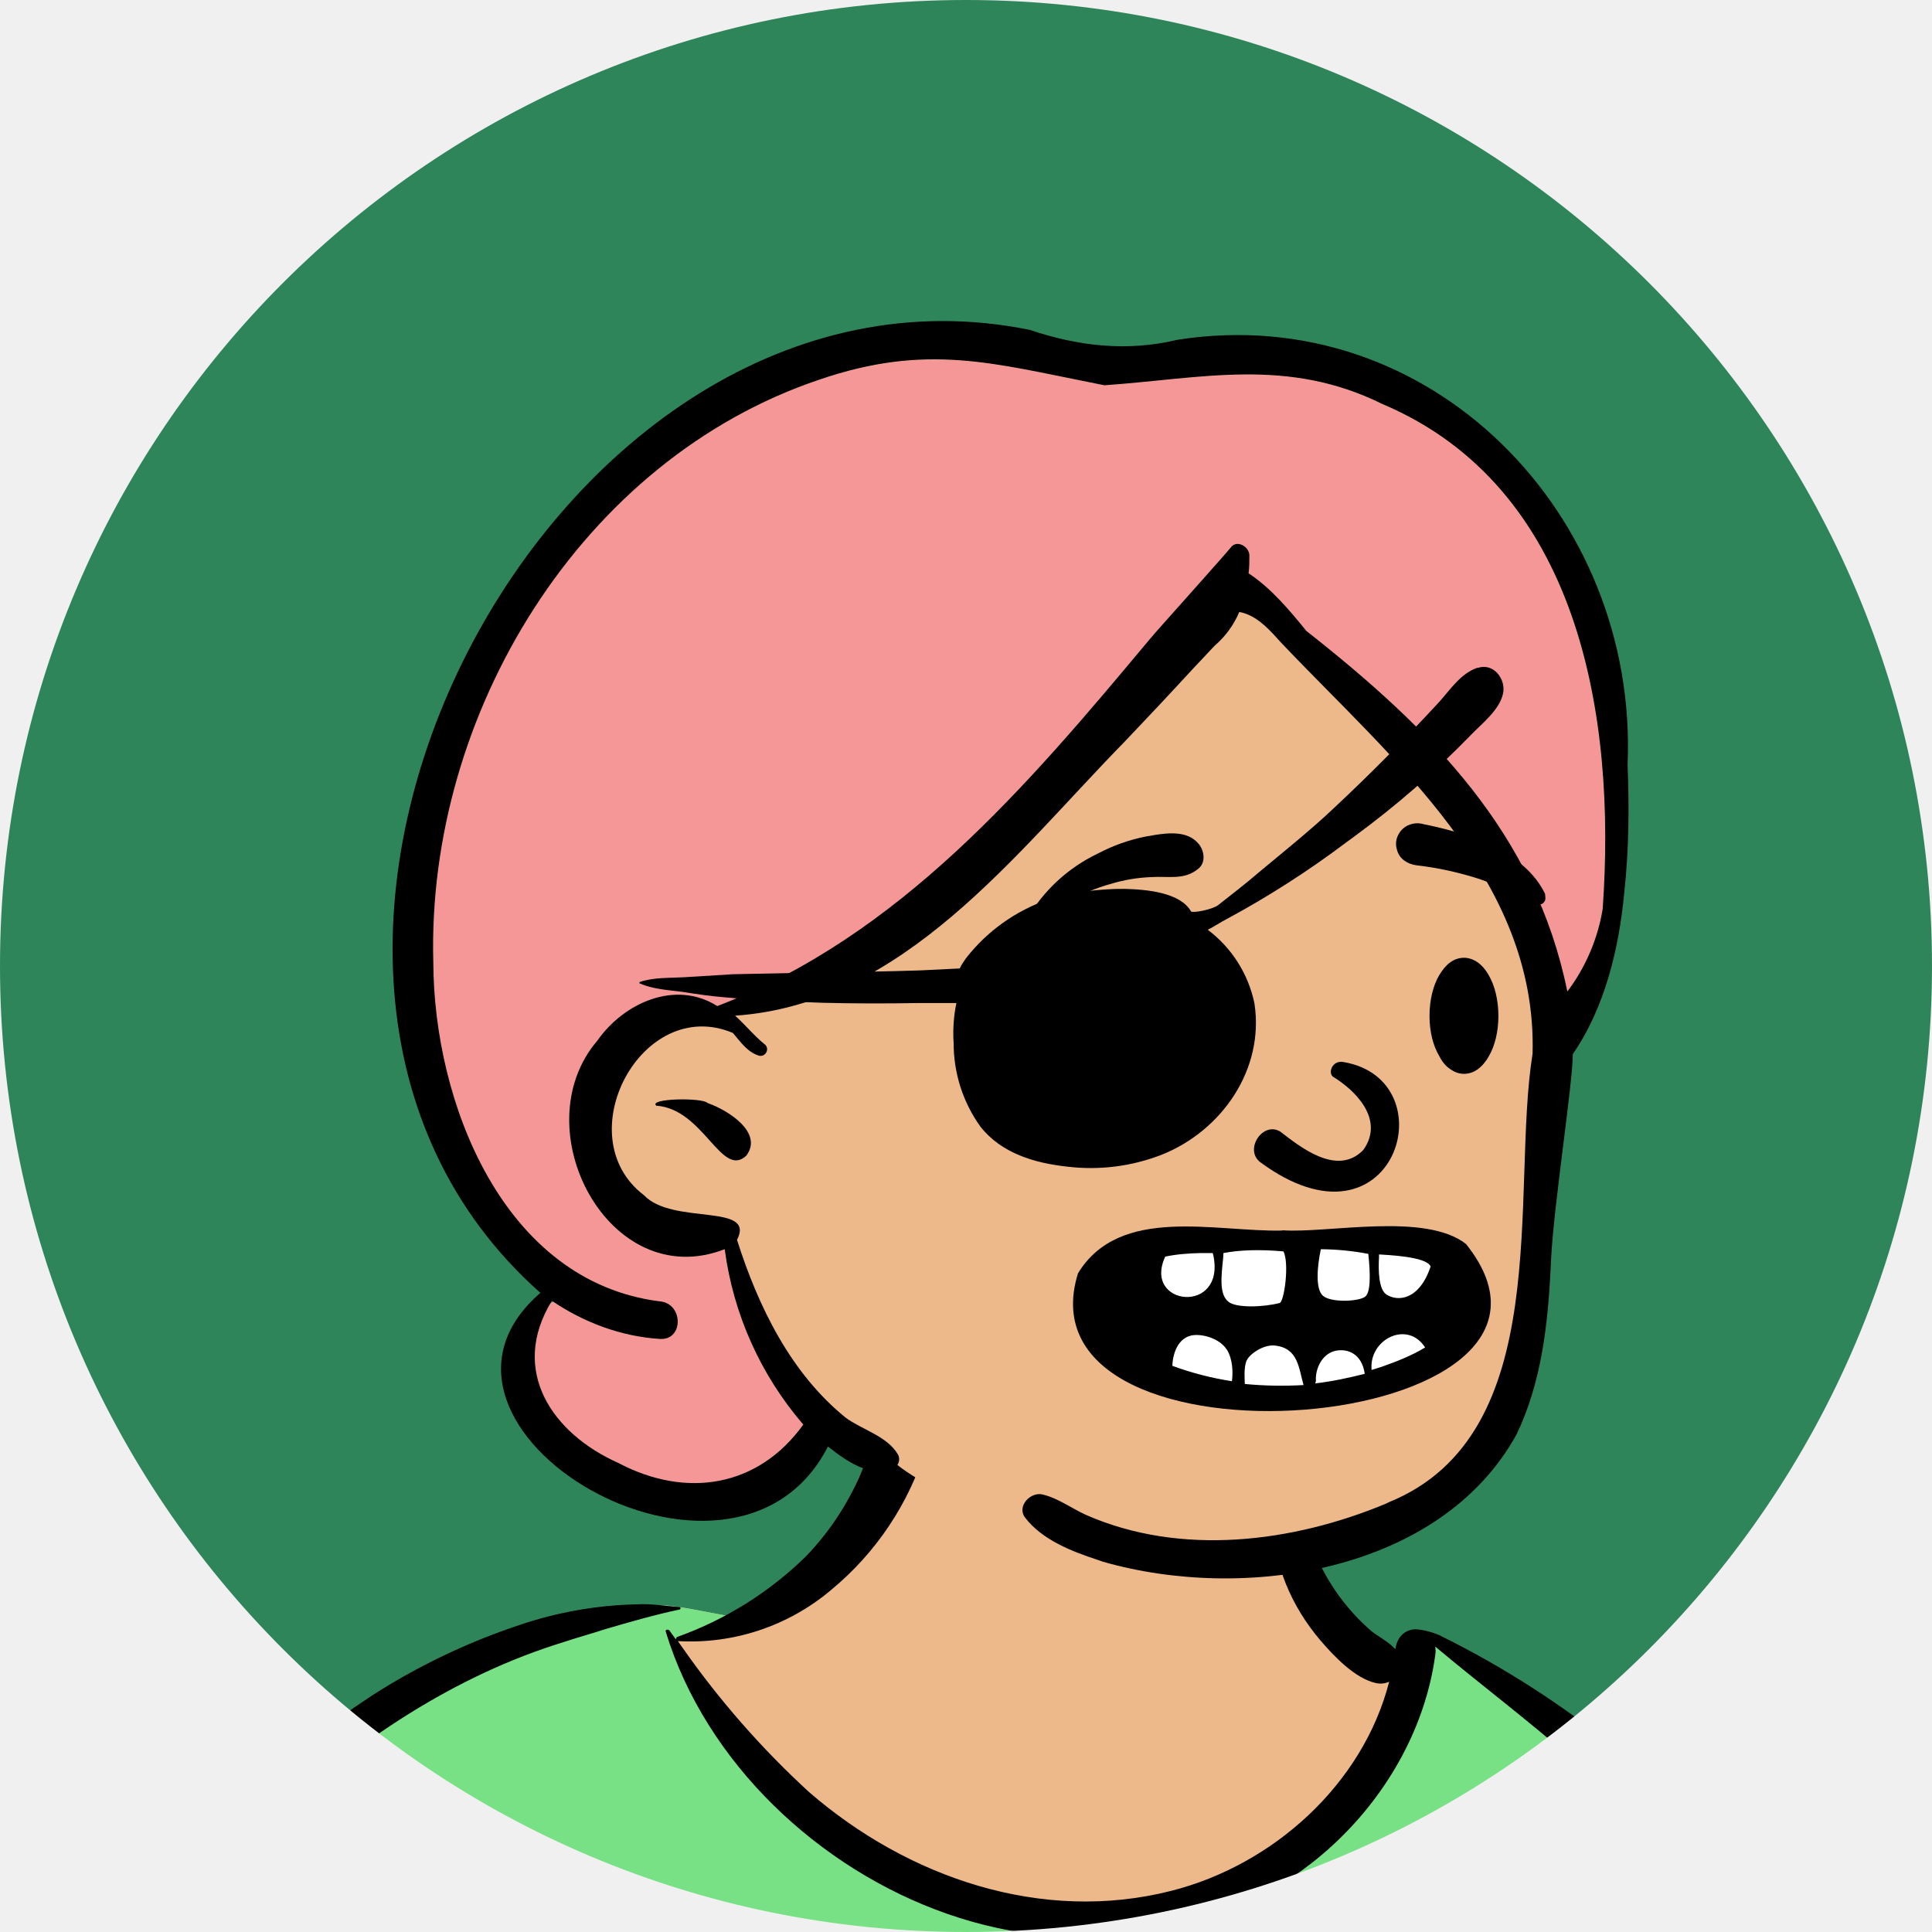
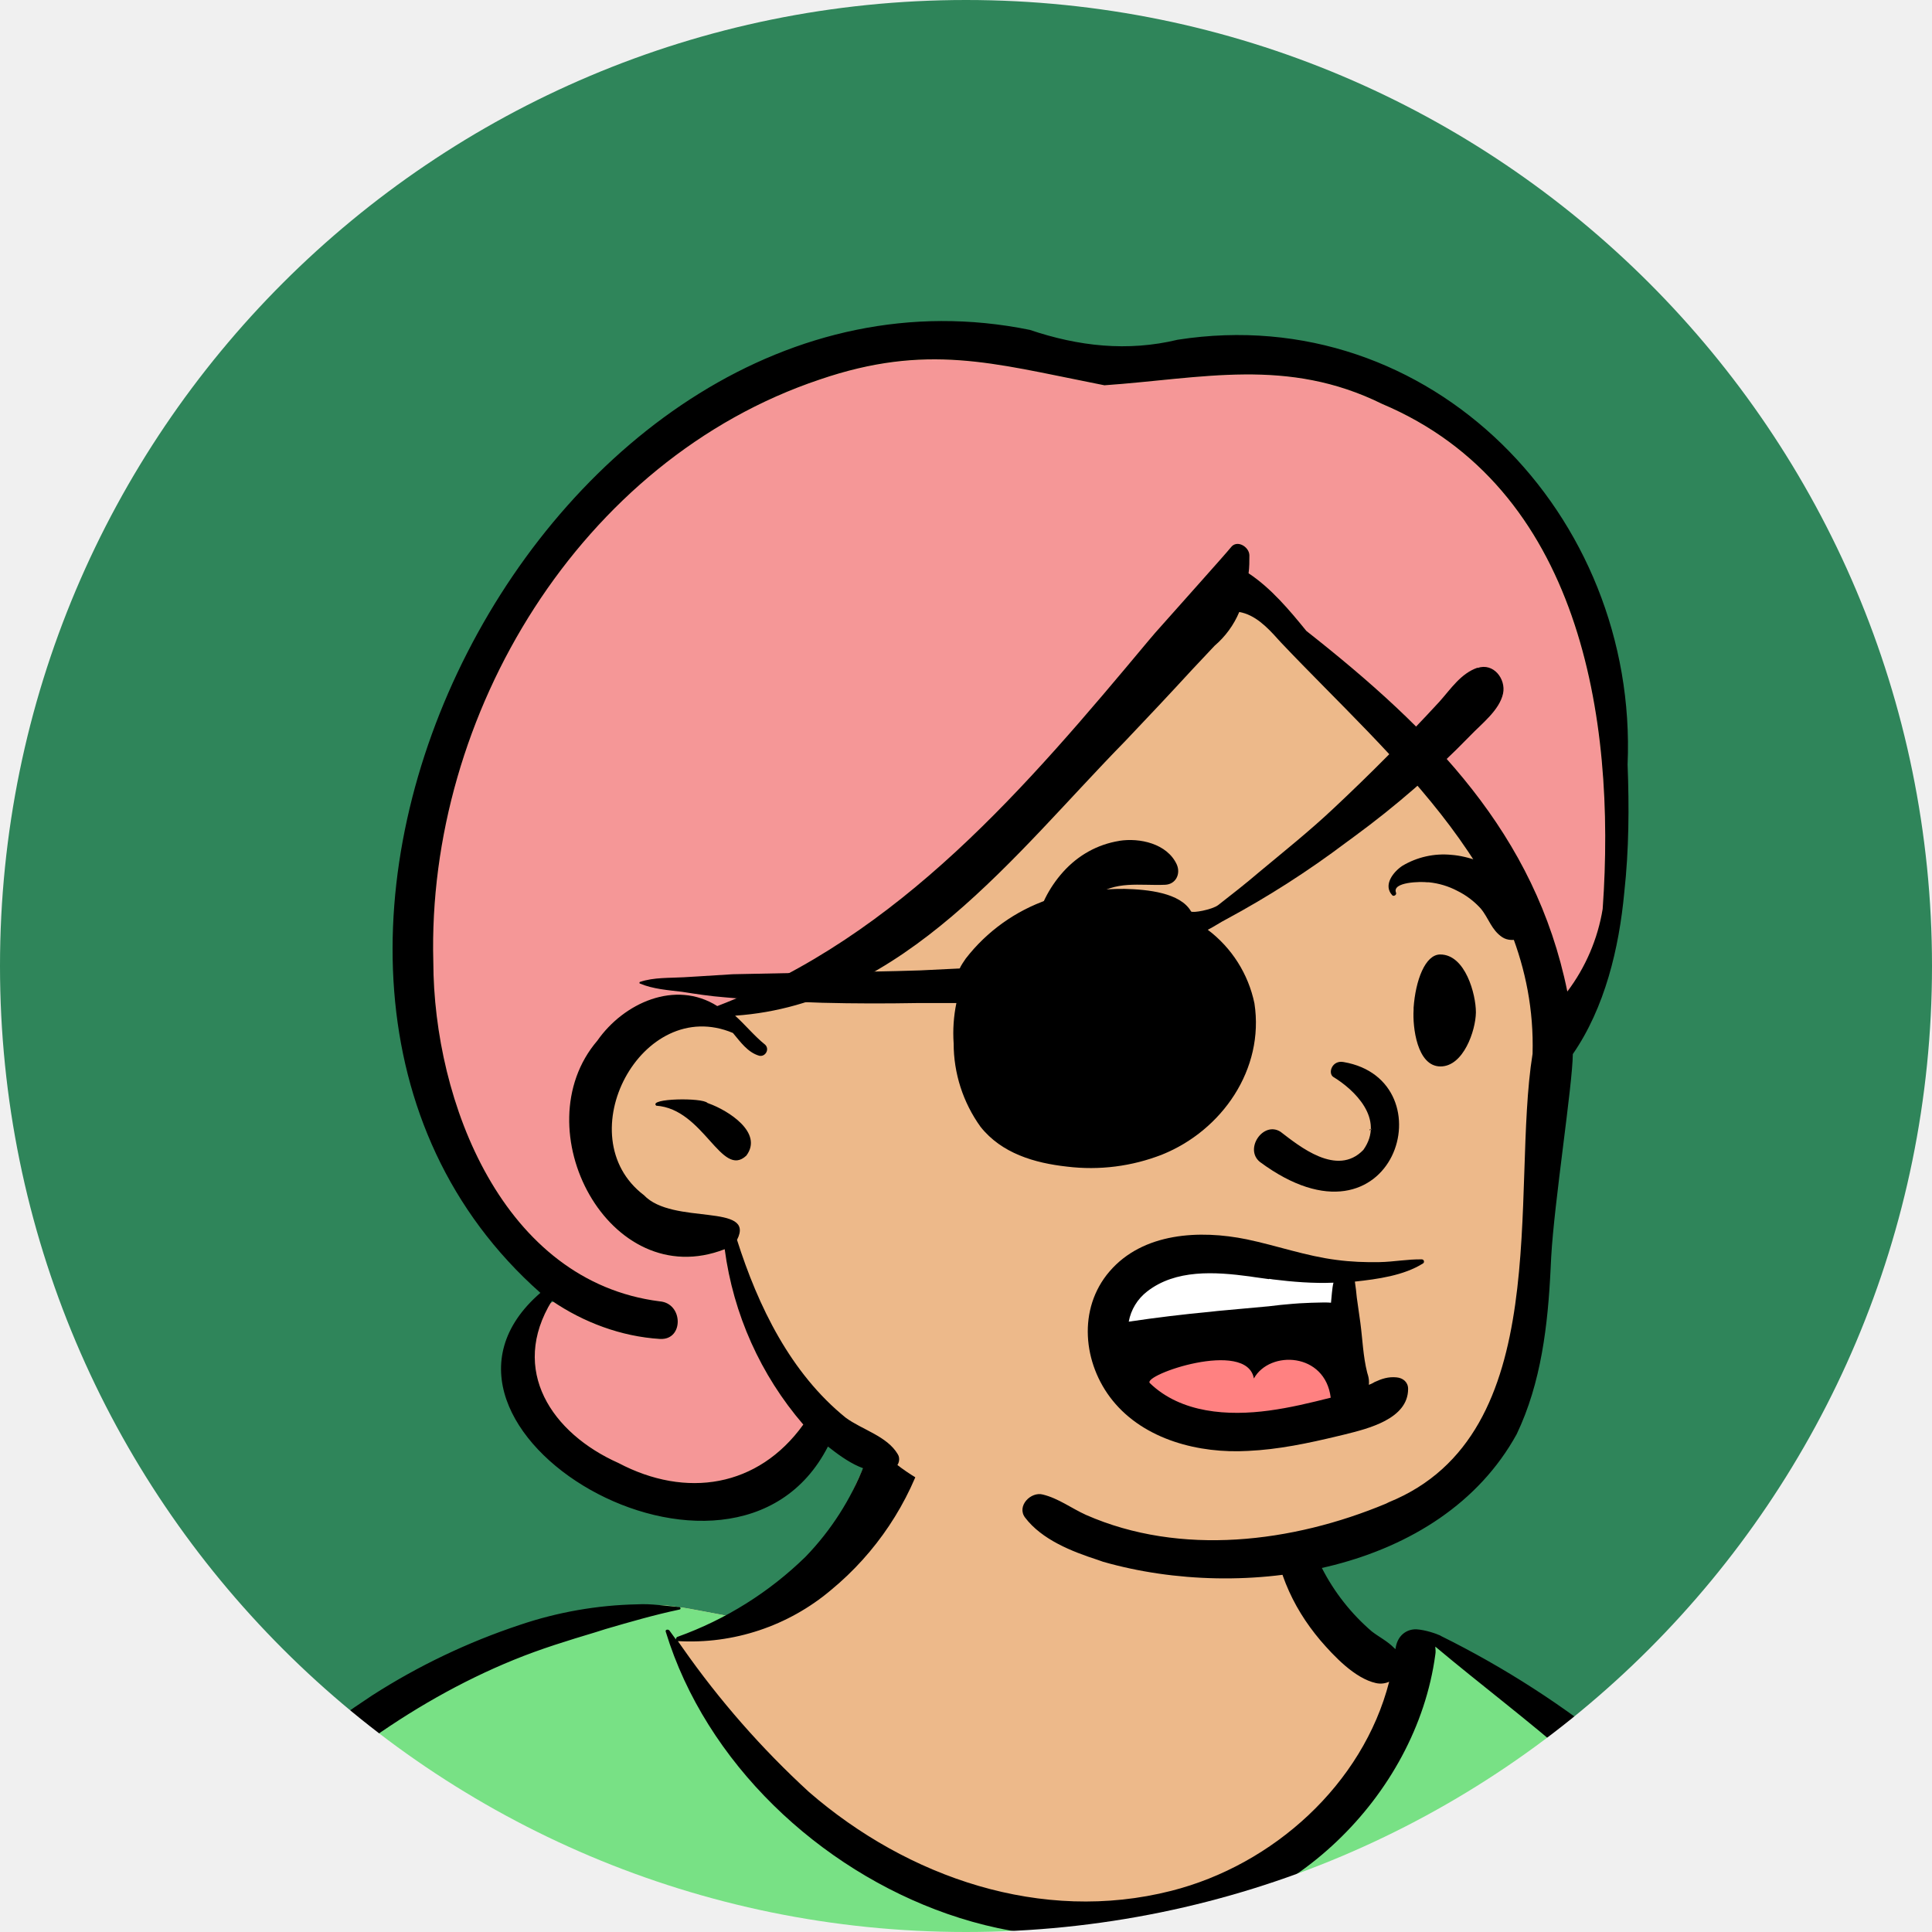
<svg xmlns="http://www.w3.org/2000/svg" viewBox="0 0 704 704" fill="none" shape-rendering="auto">
  <mask id="viewboxMask">
    <rect width="704" height="704" rx="352" ry="352" x="0" y="0" fill="#fff" />
  </mask>
  <g mask="url(#viewboxMask)">
    <rect fill="#2F855A" width="704" height="704" x="0" y="0" />
    <g fill-rule="evenodd" clip-rule="evenodd">
      <path d="M705.3 1074a2351.1 2351.1 0 0 1-15.6-101c-1-7.7-2.5-16.4 2.7-22 7.3-8 14-14.8 14.8-26.2.8-10.7-2.8-22.4-5-32.8a809.4 809.4 0 0 0-17.3-64.7c-6.6-21.7-13.9-43.2-21.3-64.6-6.9-20-13.5-40.3-22.5-59.5-17-36.5-46-63.5-81.6-81.6-9-4.5-27-20.5-36.3-24-8.5-3.4-8.5 6.3-16.9 2.6-6.7-2.9-13-6.7-16.7-13.2-4-7-14.3-16.9-15.9-25-3.3-17.4.3-32.2-12-45.3a90 90 0 0 0-41.1-23.8c-33.7-9.3-78.5-2.8-98.8 28.5-9.7 14.9-13 33-26.2 45.1-11.4 10.7-8.8 18-23.6 23.4-.9.3-23.6-4.5-24.4-4.2-16.2-3.5-31.7 6.2-46.5 11.8a325.4 325.4 0 0 0-63 32.3 399.2 399.2 0 0 0-102.3 98.5 482.5 482.5 0 0 0-76.4 161c-1.7 6.4-3.5 13-1.5 19.4 1.7 5.3 5.4 9.2 9.8 12.4 6 4.3 18 7 17.7 15.7-.1 6.6-2.4 13.5-3.5 20-1.3 7.7-2.3 15.5-3.4 23.2-4.8 35.4-8.6 71-10.3 106.6a920 920 0 0 0-.5 106c.1 2.3.8 4.5 2 6.2-1 .4-1.2 2.4.1 2.7l2.7.5a12 12 0 0 0 7 2.4l5.5.2c19.3 4 38.6 7.9 58.1 10.8 23.8 3.5 47.6 6.3 71.5 8.7 49.2 4.8 98 3.2 147.1.6a1877 1877 0 0 1 147.4-2c49.2 1.4 98.4 3.5 147.6 4.4 55 1 110-.5 164.8-5 7.5-.5 12.2-6.5 10.7-14-8.9-44.7-19-89.1-27-134Z" fill="#edb98a" />
      <path d="m201 597.5 1.2-.4c14.5-5.7 29.6-14.8 45.4-11.4.5-.2 10.8 1.9 17.9 3.2l-6.7 7L247 598c40.7 67.1 88.8 100.7 144.3 100.7 55.5 0 97.7-33.6 126.4-100.7l4-1c.4 0 1 .2 1.5.4 9.3 3.6 27.4 19.6 36.3 24.1 35.6 18 64.5 45 81.6 81.6 8.7 18.6 15.2 38 21.8 57.5l.7 2c7.4 21.4 14.7 43 21.3 64.6 6.3 20.4 12 41 16.6 61.8l.7 2.9c2.2 10.4 5.8 22 5 32.8a29 29 0 0 1-3 10.7l-80.4 29 38.4 261.3c-35.1 1.5-70.3 2-105.5 1.3-49.2-.9-98.4-3-147.6-4.3-47.7-1.2-95.3-.7-143 1.7l-12 .6a946.3 946.3 0 0 1-139.5-1l-3.1-.3v-38.3l16.3-212.9-83-15.6-81.3-39.5a21.7 21.7 0 0 1-5.6-8.8c-1.9-6-.5-12 1-18l.5-1.3a492.8 492.8 0 0 1 76.4-161A399.3 399.3 0 0 1 138 629.7c19.8-13 40.9-23.9 63-32.3Z" fill="#78e185" />
      <path d="M232.2 584.6c5.1-.3 10.3.6 15.4 1 .4.1.6.8 0 .9-9 1.9-18 4.5-26.9 7.1l-3.8 1.2c-10 3-19.8 6-29.6 10-19.4 7.9-37.8 18.5-54.8 30.8C67.2 682.8 20 754.3-9.9 828.3a526 526 0 0 0-24.3 77c-.4 1.6-2 5.4-1 7 .7 1.3 3.6 2.1 5 2.9l4.5 2.3 25.2 12.9 2.3 1.1c38 18.6 78.4 34.4 121 35.5l.4-3.7a342 342 0 0 1 9.9-60c.3-1 1.6-.6 1.7.3 3 23.1 2 46.4 1 69.7-1.8 41-4.3 82.2-6.5 123.3-1.2 20.6-2.6 41-3.9 61.7-1.3 20.5-1.7 41.6-4.7 62-.6 4.6-6 7-10 6.6-4.4-.5-7.9-4.5-8-9 0-11.9 1.5-24 2.4-35.8l2.5-33.8c3.1-41.1 6.8-82.2 10.2-123.3a4771 4771 0 0 1 3.8-43.7C76.4 979.8 34.2 963-6.1 943.5c-.6 13.2-2 26.5-3.4 39.6-3.8 36.8-7.1 73.6-9.6 110.5a2254.2 2254.2 0 0 0-4.2 92.7l-.2 7c0 4.4-.5 8.5-4.3 11.7-3.7 3.3-8.9 3.5-12.6 0-5-4.6-4.2-10.9-4-17.1a1675.6 1675.6 0 0 1 1.8-47.2 1321 1321 0 0 1 10.5-109.5l2-14c3.5-26 7.5-52.7 15.5-77.9-3.1-1.5-6.2-3-9.3-4.7-5.5-2.7-11.2-5.4-16.6-8.4-4.2-2.5-7.9-5.8-9-10.8-1.4-5.5.6-11.5 2-16.9v-.4a502 502 0 0 1 26.6-80 523.2 523.2 0 0 1 67.8-117 353.8 353.8 0 0 1 88.7-83.3 239 239 0 0 1 53.8-25.7 142.6 142.6 0 0 1 42.8-7.5Zm90.1-66c6-6.5 18.1.2 15.2 8.8a108.2 108.2 0 0 1-34.7 52A79.4 79.4 0 0 1 247 598l1.7 2.4a321.1 321.1 0 0 0 46.1 52.6c36 31.2 84.8 48 132 36 37.1-9.4 69.8-38.8 79.4-76.2-1.3.6-3 .9-4.8.5-7.7-1.7-15.3-9.8-20.3-15.6-5.3-6.3-9.5-13-12.6-20.7-5.6-14-7.4-32.1.3-45.7 1-1.7 3-.7 3.3 1l.3 2.5c1.5 12.7 3.3 25 9.3 36.6a76 76 0 0 0 18.2 23.1c2.6 2 5.8 3.6 8.1 6l.5.4c.6-5 4.1-7.3 7.6-7.2 3.3.2 7.3 1.6 8.8 2.3l.1.1a341 341 0 0 1 65.1 42 259 259 0 0 1 88.4 129c7.5 25.3 11.8 51.4 16.3 77.4l2.8 16c4.2 23.9 8.9 48.4 18.4 70.7 2.5 5.7.6 11.1-5.5 13.4A1493 1493 0 0 1 688 953c3.7 16 6 32.5 8.7 48.5 6 34.1 13.2 68 19.4 102 3.2 17.5 6.1 35 9.3 52.3l4.7 25.2 2.4 13.6.1.7c.5 2.4 1 4.9.4 7.3-.8 2.7-2.9 4.6-4.8 6.6-1.6 1.6-3.8 1.6-5.7.7l-.7-.3c-3.4-1.6-6-3.2-7.3-7-.7-2.5-1-5.2-1.5-7.7a3535.6 3535.6 0 0 1-7.8-43.6l-1.6-9.1c-5.2-31.4-10.2-62.9-12.8-94.5-1-14-2.3-28.1-3.5-42.2l-.9-10.5c-1.1-13.3-2.5-27-2.7-40.5l-4.5 1.6L657 964c-5.5 2-12.5 6-18.4 5.2-2.9-.3-5-1.2-6.8-2.9 2 28.8 4.8 57.4 8.5 86a1965.7 1965.7 0 0 0 22 135c.6 3.2 1.4 6.4 1.9 9.6.5 3.7-.5 5.9-2.5 9-1.7 2.4-5 3.7-7.8 2-3.6-2.3-5.5-4.3-6.5-8.4-1-3.7-1.6-7.6-2.3-11.4a1654.2 1654.2 0 0 1-11.4-65.2c-7.8-52-12.7-104.4-15.2-156.8a1388 1388 0 0 1-1.4-77.8c0-13.3.5-26.6 1.4-39.9 1-13.4 3-26.5 4.8-39.8 0-.5.7-.5.7 0 .8 14.9 2.1 29.8 2.8 44.7.6 14.3.9 28.5 1.4 42.8.6 18.7 1.5 37.5 2.7 56.2a9.6 9.6 0 0 1 8.5-3.1c4.7-1 9.7-3.4 14.1-5l16.8-5.5 26.4-8.7a679 679 0 0 1-18-80.8l-2-12.3c-4-24.2-8.5-48.5-15.8-72a229.8 229.8 0 0 0-34.8-68.2 370.2 370.2 0 0 0-52.7-55.3C557 627 539.7 614 523 600c.1.9.2 2 0 3-3.5 25.9-17 50-35.8 67.9-37.7 36-93.6 43.4-142 26.5-46.7-16.3-88-55-102.6-102.8-.3-.8.8-1 1.3-.5l2.4 3.3c0-.4.2-.9.7-1a129 129 0 0 0 46.6-29.2 100.2 100.2 0 0 0 21.3-33.3l.4-1c1.7-5 3.2-10.2 7-14.2Z" fill="#000" />
    </g>
    <g transform="matrix(.99789 0 0 1 156 62)">
      <g fill-rule="evenodd" clip-rule="evenodd">
        <path d="M288.3 508.4c-20.7 0-39.6-4.1-57.6-13-21.7-7-45.4-10.9-63-26.6-8.6 1.9-17.4-7-24.5-12.2-11.6 42.7-72 35.6-97.6 8-15.6-13.2-21.8-45.8 5.3-54.4C6.4 380-9.6 327.9-6.5 271.5c3.2-94.6 75.9-193 169.4-209.3 18.4-3.3 37.3-3 55.7 1 10.3 2.1 20.2 6.4 31.1 6.3 42.6-6.8 89.3-6 124.5 21.2 56.2 37.6 64 112.8 57.4 173.3l.3.6c-3.3 22.2-8.7 42.5-19 55.9-.8 19.2-7.5 60.3-8 76.5 1.2 75.6-41.7 109-116.6 111.4" fill="#edb98a" />
        <path d="M142.9 76.4c38.3-13 62.5-6.3 98.3.9l2.2.4 3.5.7c35.9-2.4 66.8-10.3 101.5 6.9 72 30.3 85.4 114 80.5 184l-.3 1.2a66.3 66.3 0 0 1-12.6 28.9c-11.7-57.4-49.2-95.3-95.3-131.5l-1.6-2c-5.7-7-12-14-19.5-19l.3-6.6c0-3-4.4-5.6-6.7-3l-.4.6c-3 3.6-18.5 20.8-26.4 29.7l-1 1-2.3 2.8-4 4.8c-43.3 51.7-89 103.6-153.5 128.5-15.4-9.8-34.2-1.2-43.8 12.6-27.5 32 4.3 92.3 46.5 76 2.6 22 13.7 47 28.7 63.7-16.5 23-42.8 27.1-67.5 14.1-24-10.7-39.6-33.3-24.8-58.2l1-.5a79.9 79.9 0 0 0 38 13.5h1.1c8.6.4 8.4-13-.2-13.7C27.4 405 2 339.6 1.9 288.4c-2.4-90.1 53.8-183 141-212Z" fill="#f59797" />
        <path d="M41 409.1C-93.4 290.3 44.7 22.7 219.7 58.2c17.8 6 35.7 8 54 3.6 92.6-14.4 168.2 64 164.3 154.8.6 15.5.5 31-1.2 46.5-1.9 20.4-7.1 42.1-18.8 59-.1 11.3-6.8 54-7.9 74l-.2 4.1c-1 20.6-3.4 41.6-12.4 60.4-27.8 50.4-99.5 61.2-151 46.5l-2-.7c-9.6-3.1-20.4-7.4-26.5-15.4-3.2-4.2 2.1-9.6 6.5-8.4 5.7 1.4 10.4 5 15.7 7.4 34.6 15.2 75.5 10.1 109.6-4.1l1-.5c61.2-24.8 44.4-113 52.5-163.4 1.8-63.9-51.5-107.4-91.7-149.7l-1.2-1.3c-4.1-4.6-8.5-9-14.2-10a33 33 0 0 1-9 12.3L279 182c-8.1 8.8-16.3 17.5-24.5 26.1-40 40.7-80.8 95.8-142.4 100 3.8 3.4 7 7.4 11 10.6 1.7 1.7 0 4.5-2.2 4-4.2-1.2-6.9-5.1-9.6-8.3-33.3-14-60.7 37.7-32.5 59.1 10.5 11.1 41 2.7 34 16.3 7.7 24.2 19.6 48.6 39.7 64.8 6 4.4 15.1 6.7 19 13.3 1 1.5.5 4.1-1.3 5-8.5 4-17.7-2.7-24.2-7.8-34.7 67.7-161.7-7-105-56ZM247 78.4l-3.5-.7C206.4 70.4 182 63 143 76.3 55.7 105.5-.5 198.3 1.9 288.4 2 339.6 27.4 405 84.6 412.2c8.6.7 8.8 14.1.2 13.7h-.2c-14.1-.9-27.8-6-39.4-13.9-15.6 25.3 0 48.3 24.3 59.1 24.7 13 51 8.9 67.5-14a122.4 122.4 0 0 1-28.7-63.9c-42.2 16.4-74-44-46.5-76 9.6-13.7 28.4-22.3 43.8-12.6 66.6-25.5 113-80 157.5-133.2l2.3-2.7c7.8-8.8 25.7-28.7 27.7-31.2 2.2-3 6.7-.3 6.8 2.8 0 2.2 0 4.4-.3 6.6 8.2 5.4 15 13.5 21.1 21 46.1 36.2 83.6 74 95.3 131.4a68.3 68.3 0 0 0 12.9-30.1c5-70-8.4-153.6-80.5-184-34.7-17.1-65.6-9.3-101.5-6.8ZM83.3 340.9c-3-2.7 16.9-3 18.7-1l.5.2c7 2.5 20 10.6 13.7 19-9.1 8.5-15.5-17-32.9-18.2Z" fill="#000" />
      </g>
    </g>
    <g transform="translate(315 248)">
      <g fill-rule="evenodd" clip-rule="evenodd">
-         <path d="M97.8 210.4c16.7-11.2 101.5-9 109.3-.4 7.9 8.6 26 33.1-12.8 45.2-38.7 12-86.7 7.9-99.2-7l-.7-.8c-11.8-14.4-13-26 3.4-37Z" fill="#fff" />
-         <path d="M170.8 144.4c7.6 4.6 19 15.3 11 26.6-9.6 10-23.4-1.4-30.2-6.6-6.3-4-13.3 6.3-7.5 11 49 36.3 69-29.8 30.5-36.4-4.2-.8-5.8 4-3.8 5.4Zm-68.2-87.6 1.9-.3 1-.2c5.6-.9 12.2-1.5 16.1 3 2.2 2.4 3 7 0 9.3-5.1 4.2-10.8 2.6-17 3-5.1.2-10 1-14.9 2.5C79 77 70.2 82.8 61 88.9c-1.2.8-2.4-.7-1.9-1.8a59.3 59.3 0 0 1 26-24.1 64 64 0 0 1 17.5-6.2Zm49.7 143.5c16.5 1.2 52-6.7 66.9 5C274.9 275 54 293 77.8 216c15.2-25 50.2-15 74.5-15.6Zm-2.8 42c-4-.4-9 2.9-10.2 5.4-1.2 2.4-.7 7.7-.7 8.6 7.1.7 14.3.8 21.4.4-1.8-6.2-1.9-13.5-10.5-14.4Zm32.8 10.3c-1.1-7.6-6.6-9.4-11-8.3-4.5 1.2-7.1 6.3-6.8 11 0 .3-.2.5-.3.8 6.1-.7 12.2-2 18.1-3.5Zm-50.4-9c-2.5-3.8-8.7-5.7-12.6-5-6.4 1.3-7.1 9.4-7.1 11.1a113 113 0 0 0 21.7 5.6l.1-1c.2-2.1.3-7-2-10.6Zm72.4-.6c-6.5-10.1-20.6-2.9-19.5 8.2l3.8-1.2c5.1-1.8 10.8-4 15.7-7Zm-51.6-35c-8.9-.8-16.1-.5-21.9.6l-.1 1.9c-.7 6.7-1.5 13.2 2 15.9 2.8 2.2 12.3 2 18.6.4 1.6-.4 3.6-14.2 1.4-18.8Zm13.6-.8c-1.4 6.6-2 14.6.8 17 3 2.5 12.6 2.1 15.2.4 2.2-1.4 2.1-8.1 1.3-15.7a96 96 0 0 0-17.3-1.7Zm-39.4 1.4h-4.5c-4.1.1-8.6.4-12.8 1.3-8.4 18.1 22.2 21.3 17.5-.6l-.2-.7Zm60.6.5v1c-.3 5-.1 11.8 2.7 13.6 4.1 2.7 12 2.1 16.1-10.2-1.4-3.7-16.2-4.2-18.8-4.4ZM106.2 101c1.8 0 3.5.6 5 1.7 1.6 1.1 3 2.7 4 4.7 2.2 3.8 3.6 9 3.6 14.8 0 5.7-1.4 11-3.5 14.7-1.2 2-2.5 3.6-4 4.7a8.5 8.5 0 0 1-5 1.7c-1.8 0-3.5-.6-5-1.7-1.6-1-3-2.7-4.1-4.7-2.2-3.8-3.6-9-3.6-14.7 0-5.8 1.4-11 3.6-14.8 1.1-2 2.5-3.6 4-4.7a8.5 8.5 0 0 1 5-1.7Zm112.3 0c1.7 0 3.4.6 5 1.7 1.5 1.1 2.9 2.7 4 4.7 2.2 3.8 3.5 9 3.5 14.8 0 5.7-1.3 11-3.5 14.7-1.1 2-2.5 3.6-4 4.7a8.5 8.5 0 0 1-5 1.7c-1.8 0-3.5-.6-5-1.7-1.6-1-3-2.7-4-4.7-2.3-3.8-3.6-9-3.6-14.7 0-5.8 1.3-11 3.5-14.8 1.2-2 2.5-3.6 4-4.7a8.5 8.5 0 0 1 5-1.7Zm-15.3-48.8 1.4.3 1 .2c15.5 3.3 35.1 9.9 42.4 25 .3 2.1 0 2.6-.3 2.9-.2.3-.4.7-1.4 1A36 36 0 0 1 237 78l-2.8-1.4a77.7 77.7 0 0 0-10.1-4.3c-7.5-2.4-15.1-4.1-23-5a9.4 9.4 0 0 1-4.5-1.8 7 7 0 0 1-2.6-4 7 7 0 0 1 .8-5.8 7.4 7.4 0 0 1 3.6-3.1c1.5-.6 3.2-.8 4.9-.4Z" fill="#000" />
+         <path d="M93.8 224.8c8-16 81.4-8.9 81.4-8.9l6.2 51s-35.4 11.3-56.5 9c-21-2.5-39-35.1-31-51.1Z" fill="#fff" />
+         <path d="M99 251.5c-2.5-5.5 50-20.2 66.2-10.1 16.2 10 11.1 23.9 11.1 23.9S108 280.8 99 251.5Z" fill="#FF8181" />
+         <path d="M89.3 215.3c12.2-14.2 32.9-15.2 50-11.7 11 2.3 21.6 6.1 32.7 7.5 5.2.7 10.5.9 15.7.8 5.2-.1 10.3-1.1 15.4-1 .8 0 1.1 1.1.4 1.5-7 4.4-16.5 5.7-24.8 6.6a93 93 0 0 1 .7 5.8l1.3 9.2c.8 6 1 12.3 2.5 18.2l.3 1a9 9 0 0 1 .3 3.4l.3-.1 1.1-.5.7-.4c2.6-1.2 5-2 8-1.7 2.3.2 4.2 1.7 4.2 4.2 0 11-14.7 14.5-23.1 16.6l-2.5.6c-10.8 2.6-21.7 4.9-32.8 5.4-17.7 1-37.7-4-49.3-18.4-10.8-13.4-12.8-33.4-1.1-47Zm80.6 46c-2-16.5-22.2-17.4-28-7-2.6-14.5-40.9-1.2-37.9 1.7 11.4 11 28.6 12 43.4 10 7.5-1 15-2.8 22.5-4.7Zm-22.5-43.2-5.1-.7-2-.3c-12.7-1.7-26.9-2.6-37.3 5.5a18 18 0 0 0-6.7 11A552 552 0 0 1 126 230l2.7-.3 18.6-1.7 4.3-.5 4.4-.4c1.6-.2 12-.7 14-.4.2-1.7.4-5.5.9-7.3-7.4.3-14.8-.3-22.1-1.2l-1.3-.2Zm23.4-73.7c7.6 4.6 19 15.3 11 26.6-9.6 10-23.4-1.4-30.2-6.6-6.3-4-13.3 6.3-7.5 11 49 36.3 69-29.8 30.5-36.4-4.2-.8-5.8 4-3.8 5.4Zm13.5 19.3.4-.2h.1c.2-.2 0-.2-.4 0l-.4.1v.3l.3-.2ZM87.6 123v-.2c0-6.4 3.7-21 13-21 5.7 0 9.1 10 9.7 20.2v.4c.3 6.4-1.4 20.2-9.8 20.2S87.7 129.4 87.6 123Zm135.2-2v-.2c0-6.4-3.8-21-13-21-5.5 0-9 9.5-9.7 19.4v.8c-.4 6.1 1.2 20.6 9.8 20.6 8.4 0 12.8-13.1 12.9-19.6Zm-130-62.6c7.5-1.2 17.5 1 21 8.6 1.5 3.4-.3 7.2-4.2 7.4-9.5.4-18-1.7-26.4 4.5a42 42 0 0 0-9 10l-1 1.4-.8 1.1c-1.7 2.5-3.4 5.3-3.1 8.3 0 1-.9 1.8-1.7 1.7-5.5-.2-6-7-5.4-11.1 1.4-7.7 5-14.8 10.2-20.6 5.4-6 12.4-10 20.5-11.3ZM196 67.5a29.3 29.3 0 0 1 17.9-4c12 .9 32 11 29.3 25.6-.8 4.5-7 6.9-10.8 4.4-4-2.7-4.9-6.9-7.8-10.4a28.5 28.5 0 0 0-8.6-6.5 28.3 28.3 0 0 0-10.3-3.1h-.6c-2.2-.3-13-.2-11.4 3.8.3.8-.9 1.5-1.4.9-3.4-3.7.4-8.5 3.7-10.7Z" fill="#000" />
      </g>
    </g>
    <g transform="translate(279 400)" />
    <g transform="translate(179 343)" />
    <g transform="translate(203 303)">
      <path fill-rule="evenodd" clip-rule="evenodd" d="M335.4-59.6c5.8-2 10.4 4 9.3 9.3-1.3 6.1-7.8 11-12 15.4a335 335 0 0 1-42.2 36.7l-3 2.2A342.6 342.6 0 0 1 243.8 32c-2 1-4.3 2.6-6.7 3.8a45 45 0 0 1 17 26.8c3.7 24-11.8 46.3-33.6 55.1a71.3 71.3 0 0 1-34.7 4.4c-11.8-1.3-23.8-4.8-31.5-14.5a52 52 0 0 1-9.8-30.4 54 54 0 0 1 1-14.7h-14.2c-11.5.2-23 .2-34.6-.1-12-.4-23.8-.9-35.7-2-5.2-.4-10.4-1.2-15.5-2-5-.6-10.6-1-15.3-3-.3 0-.2-.6 0-.6 5-1.7 10.8-1.4 16-1.7l5-.3L64 52l29.4-.6h4.3c11.5-.3 23-.4 34.6-.8l14.4-.7c.6-1.3 1.4-2.4 2.2-3.6a64.5 64.5 0 0 1 30-21.5c8-2.7 19.5-4 27.9-3.9 8.4.2 20.3 1.4 24.2 8.2.4.7 7.7-.6 9.9-2.3 5-3.9 10-7.8 14.9-12 9-7.5 18.4-15 27-23.1a744.6 744.6 0 0 0 38.7-39c4.2-4.7 7.8-10.3 13.9-12.4Z" fill="#000" />
    </g>
  </g>
</svg>
